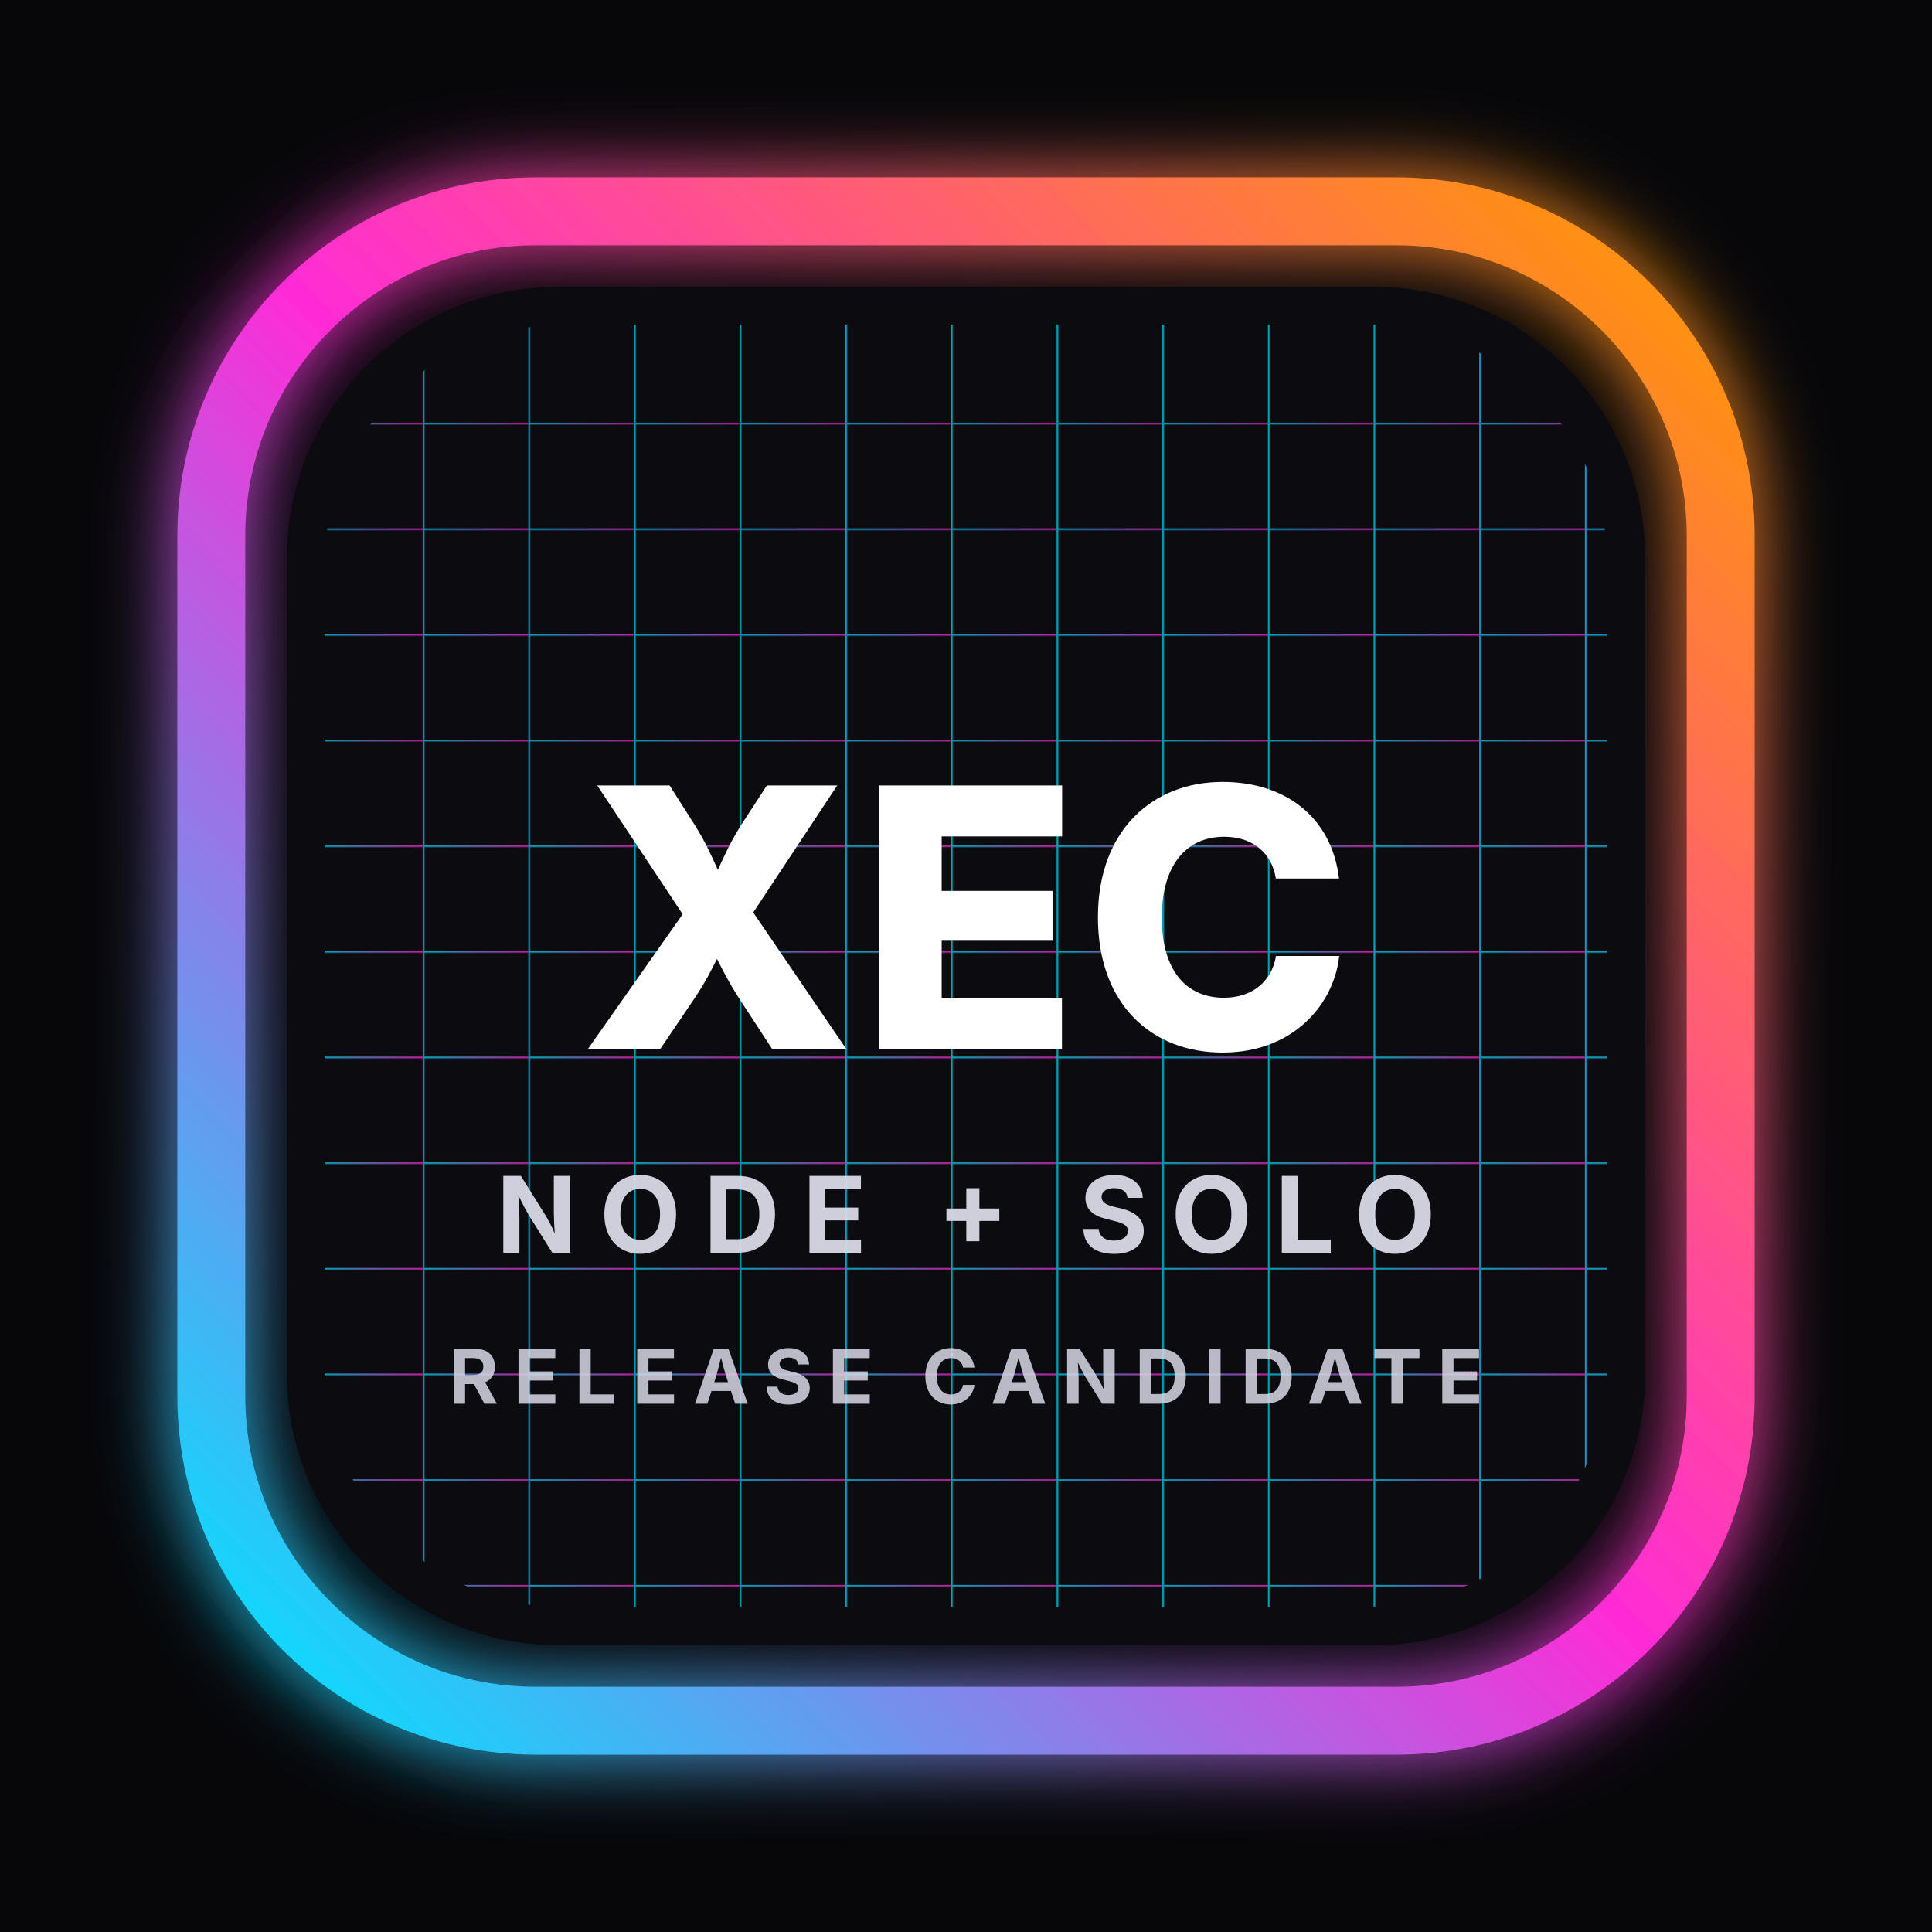
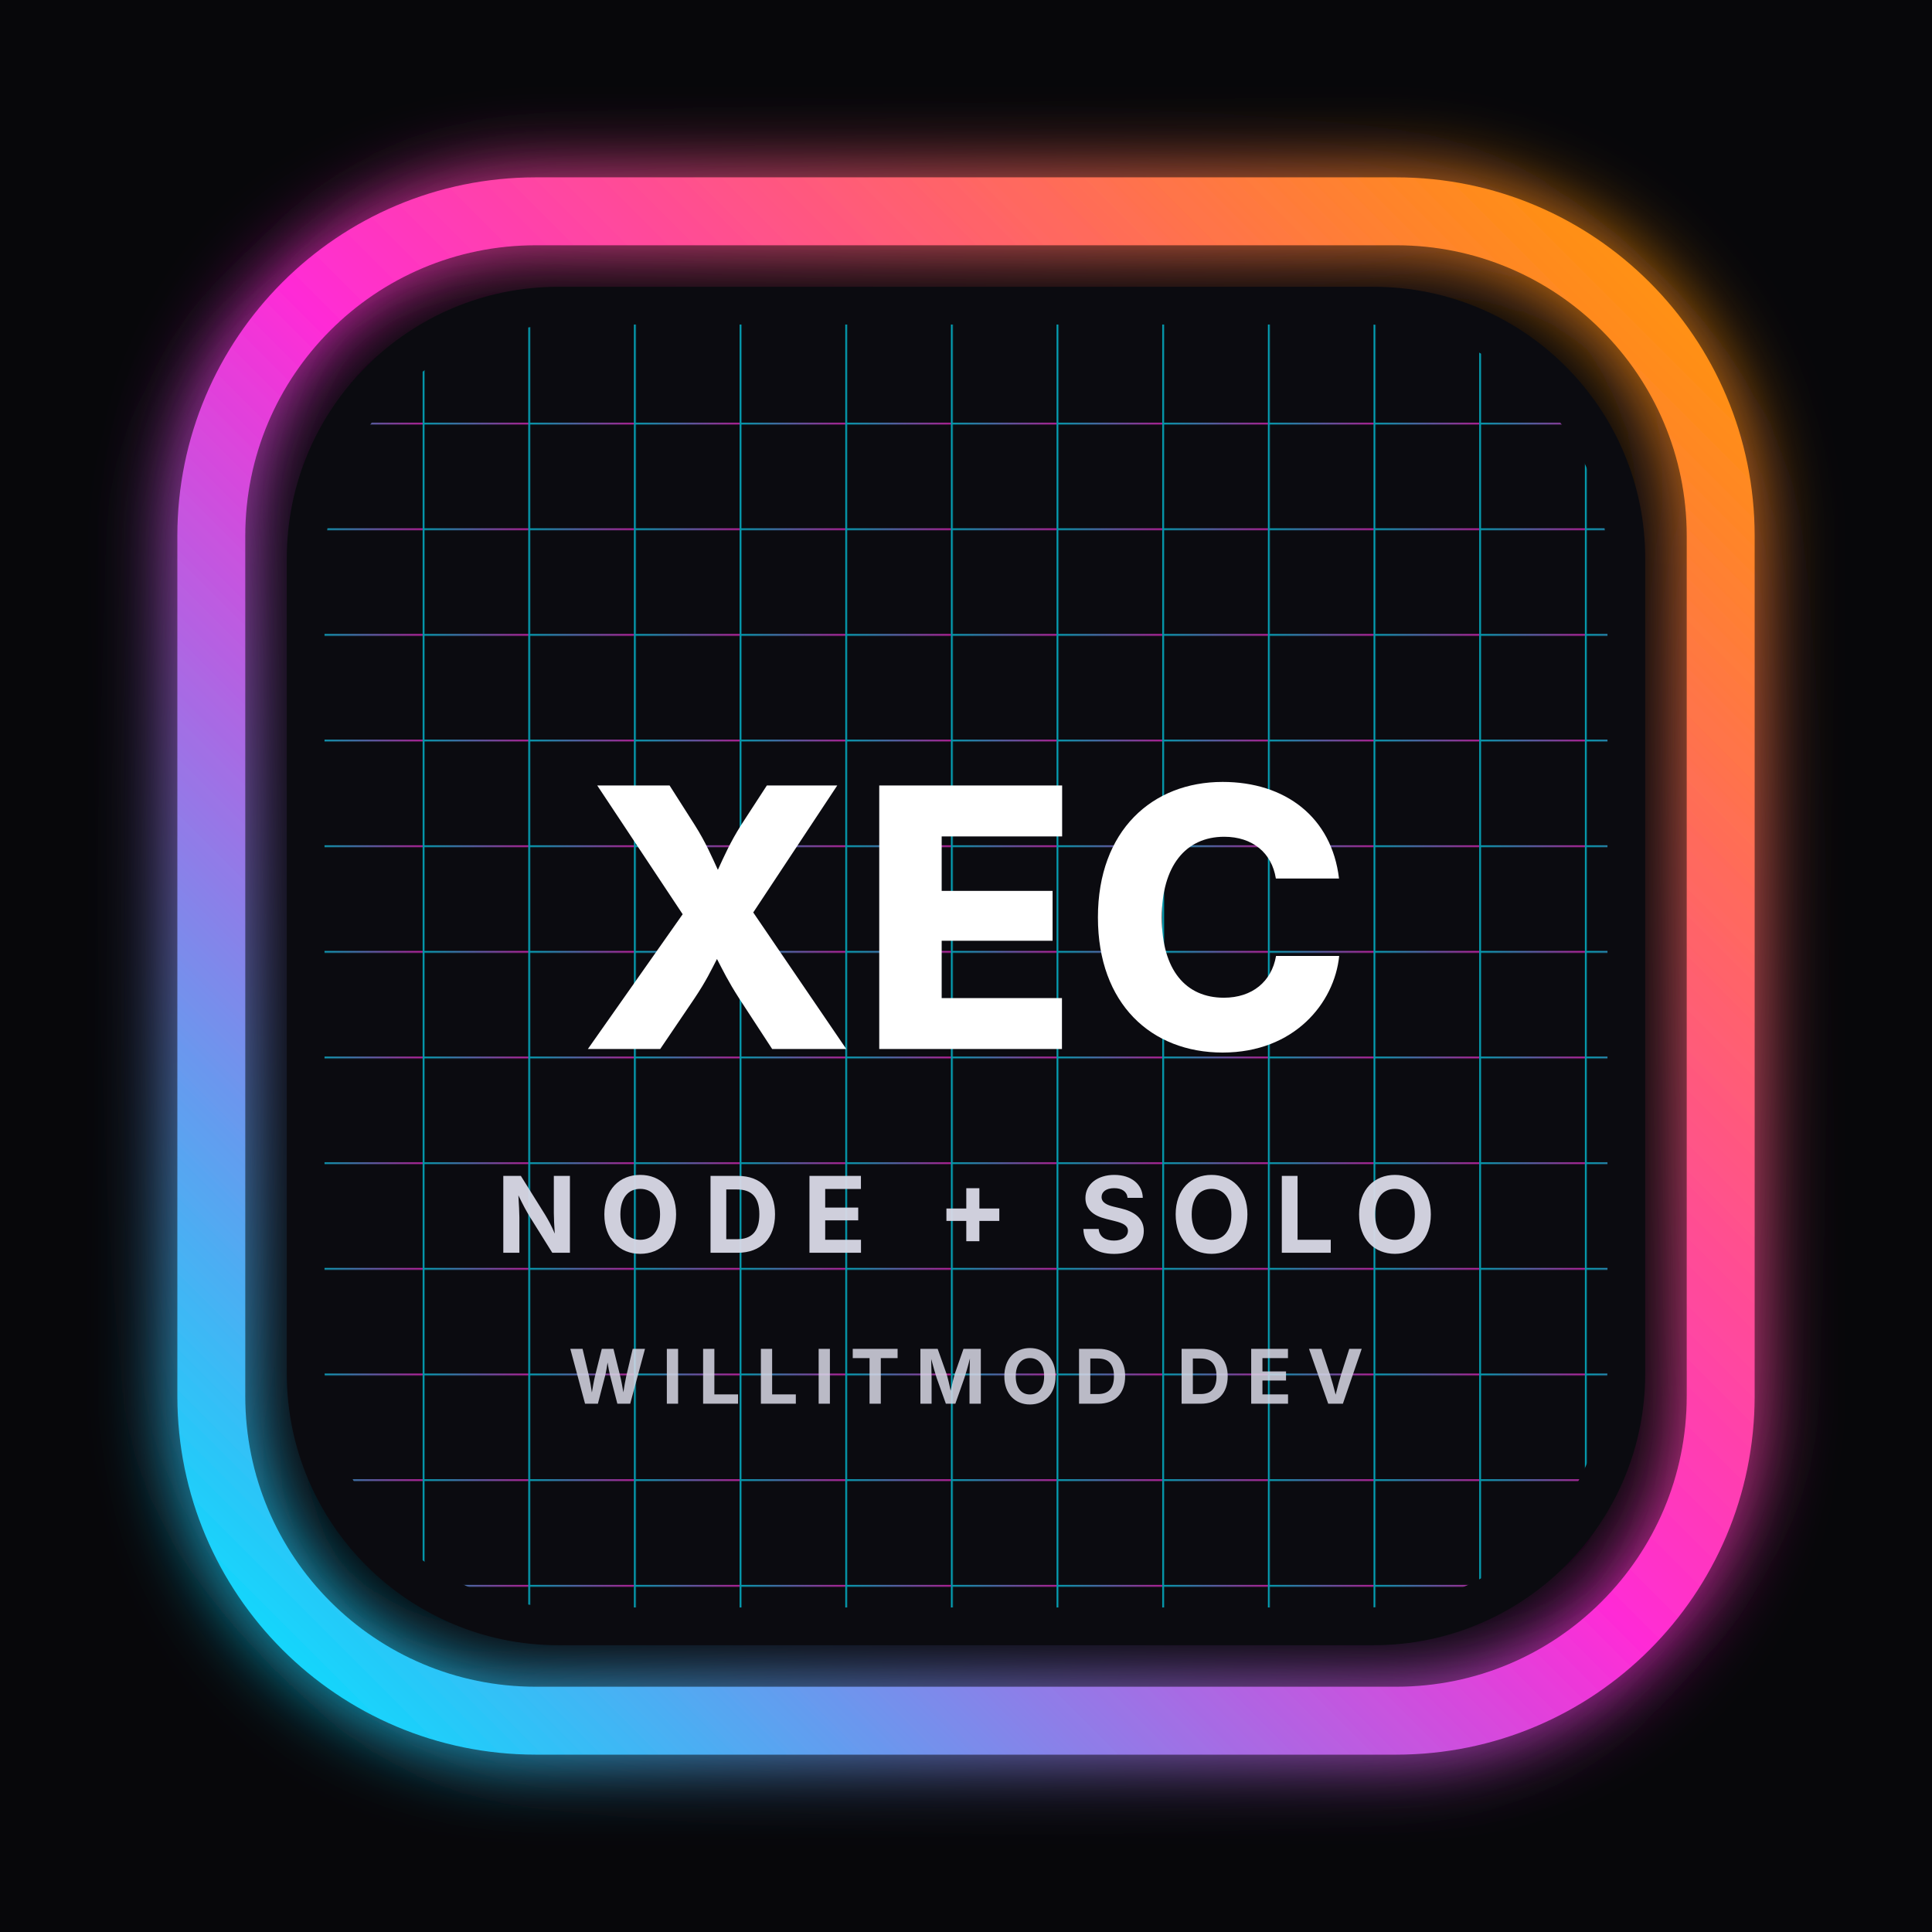
<svg xmlns="http://www.w3.org/2000/svg" width="512" height="512" viewBox="0 0 512 512">
  <defs>
    <linearGradient id="border" x1="0" y1="1" x2="1" y2="0">
      <stop offset="0" stop-color="#00e5ff" />
      <stop offset="0.5" stop-color="#ff2bd6" />
      <stop offset="1" stop-color="#ff9a00" />
    </linearGradient>
    <linearGradient id="gridV" x1="0" y1="0" x2="1" y2="0">
      <stop offset="0" stop-color="#00e5ff" stop-opacity="0.75" />
      <stop offset="1" stop-color="#ff2bd6" stop-opacity="0.75" />
    </linearGradient>
    <linearGradient id="gridH" x1="0" y1="0" x2="0" y2="1">
      <stop offset="0" stop-color="#00e5ff" stop-opacity="0.55" />
      <stop offset="1" stop-color="#ff9a00" stop-opacity="0.55" />
    </linearGradient>
    <filter id="glow" x="-30%" y="-30%" width="160%" height="160%">
      <feGaussianBlur stdDeviation="10" result="b" />
      <feMerge>
        <feMergeNode in="b" />
        <feMergeNode in="SourceGraphic" />
      </feMerge>
    </filter>
    <pattern id="grid" width="28" height="28" patternUnits="userSpaceOnUse">
      <path d="M 28 0 L 0 0 0 28" fill="none" stroke="url(#gridV)" stroke-width="1" />
    </pattern>
    <pattern id="grid2" width="28" height="28" patternUnits="userSpaceOnUse">
      <path d="M 0 0 L 28 0" fill="none" stroke="url(#gridH)" stroke-width="1" />
    </pattern>
  </defs>
  <rect width="512" height="512" fill="#07070a" />
  <g filter="url(#glow)">
    <rect x="56" y="56" width="400" height="400" rx="86" ry="86" fill="none" stroke="url(#border)" stroke-width="18" />
  </g>
  <rect x="76" y="76" width="360" height="360" rx="72" ry="72" fill="#0b0b10" />
  <g opacity="0.85">
    <rect x="86" y="86" width="340" height="340" rx="64" ry="64" fill="url(#grid)" />
    <rect x="86" y="86" width="340" height="340" rx="64" ry="64" fill="url(#grid2)" />
  </g>
  <g font-family="Segoe UI, Inter, Arial, sans-serif" text-anchor="middle">
    <text x="256" y="278" font-size="96" font-weight="800" fill="#ffffff" letter-spacing="1">XEC</text>
    <text x="256" y="332" font-size="28" font-weight="700" fill="#d8d8e6" opacity="0.95" letter-spacing="6">NODE + SOLO</text>
-     <text x="256" y="372" font-size="20" font-weight="700" fill="#d8d8e6" opacity="0.85" letter-spacing="4">RELEASE CANDIDATE</text>
+     <text x="256" y="372" font-size="20" font-weight="700" fill="#d8d8e6" opacity="0.85" letter-spacing="4">WILLITMOD DEV</text>
  </g>
</svg>
